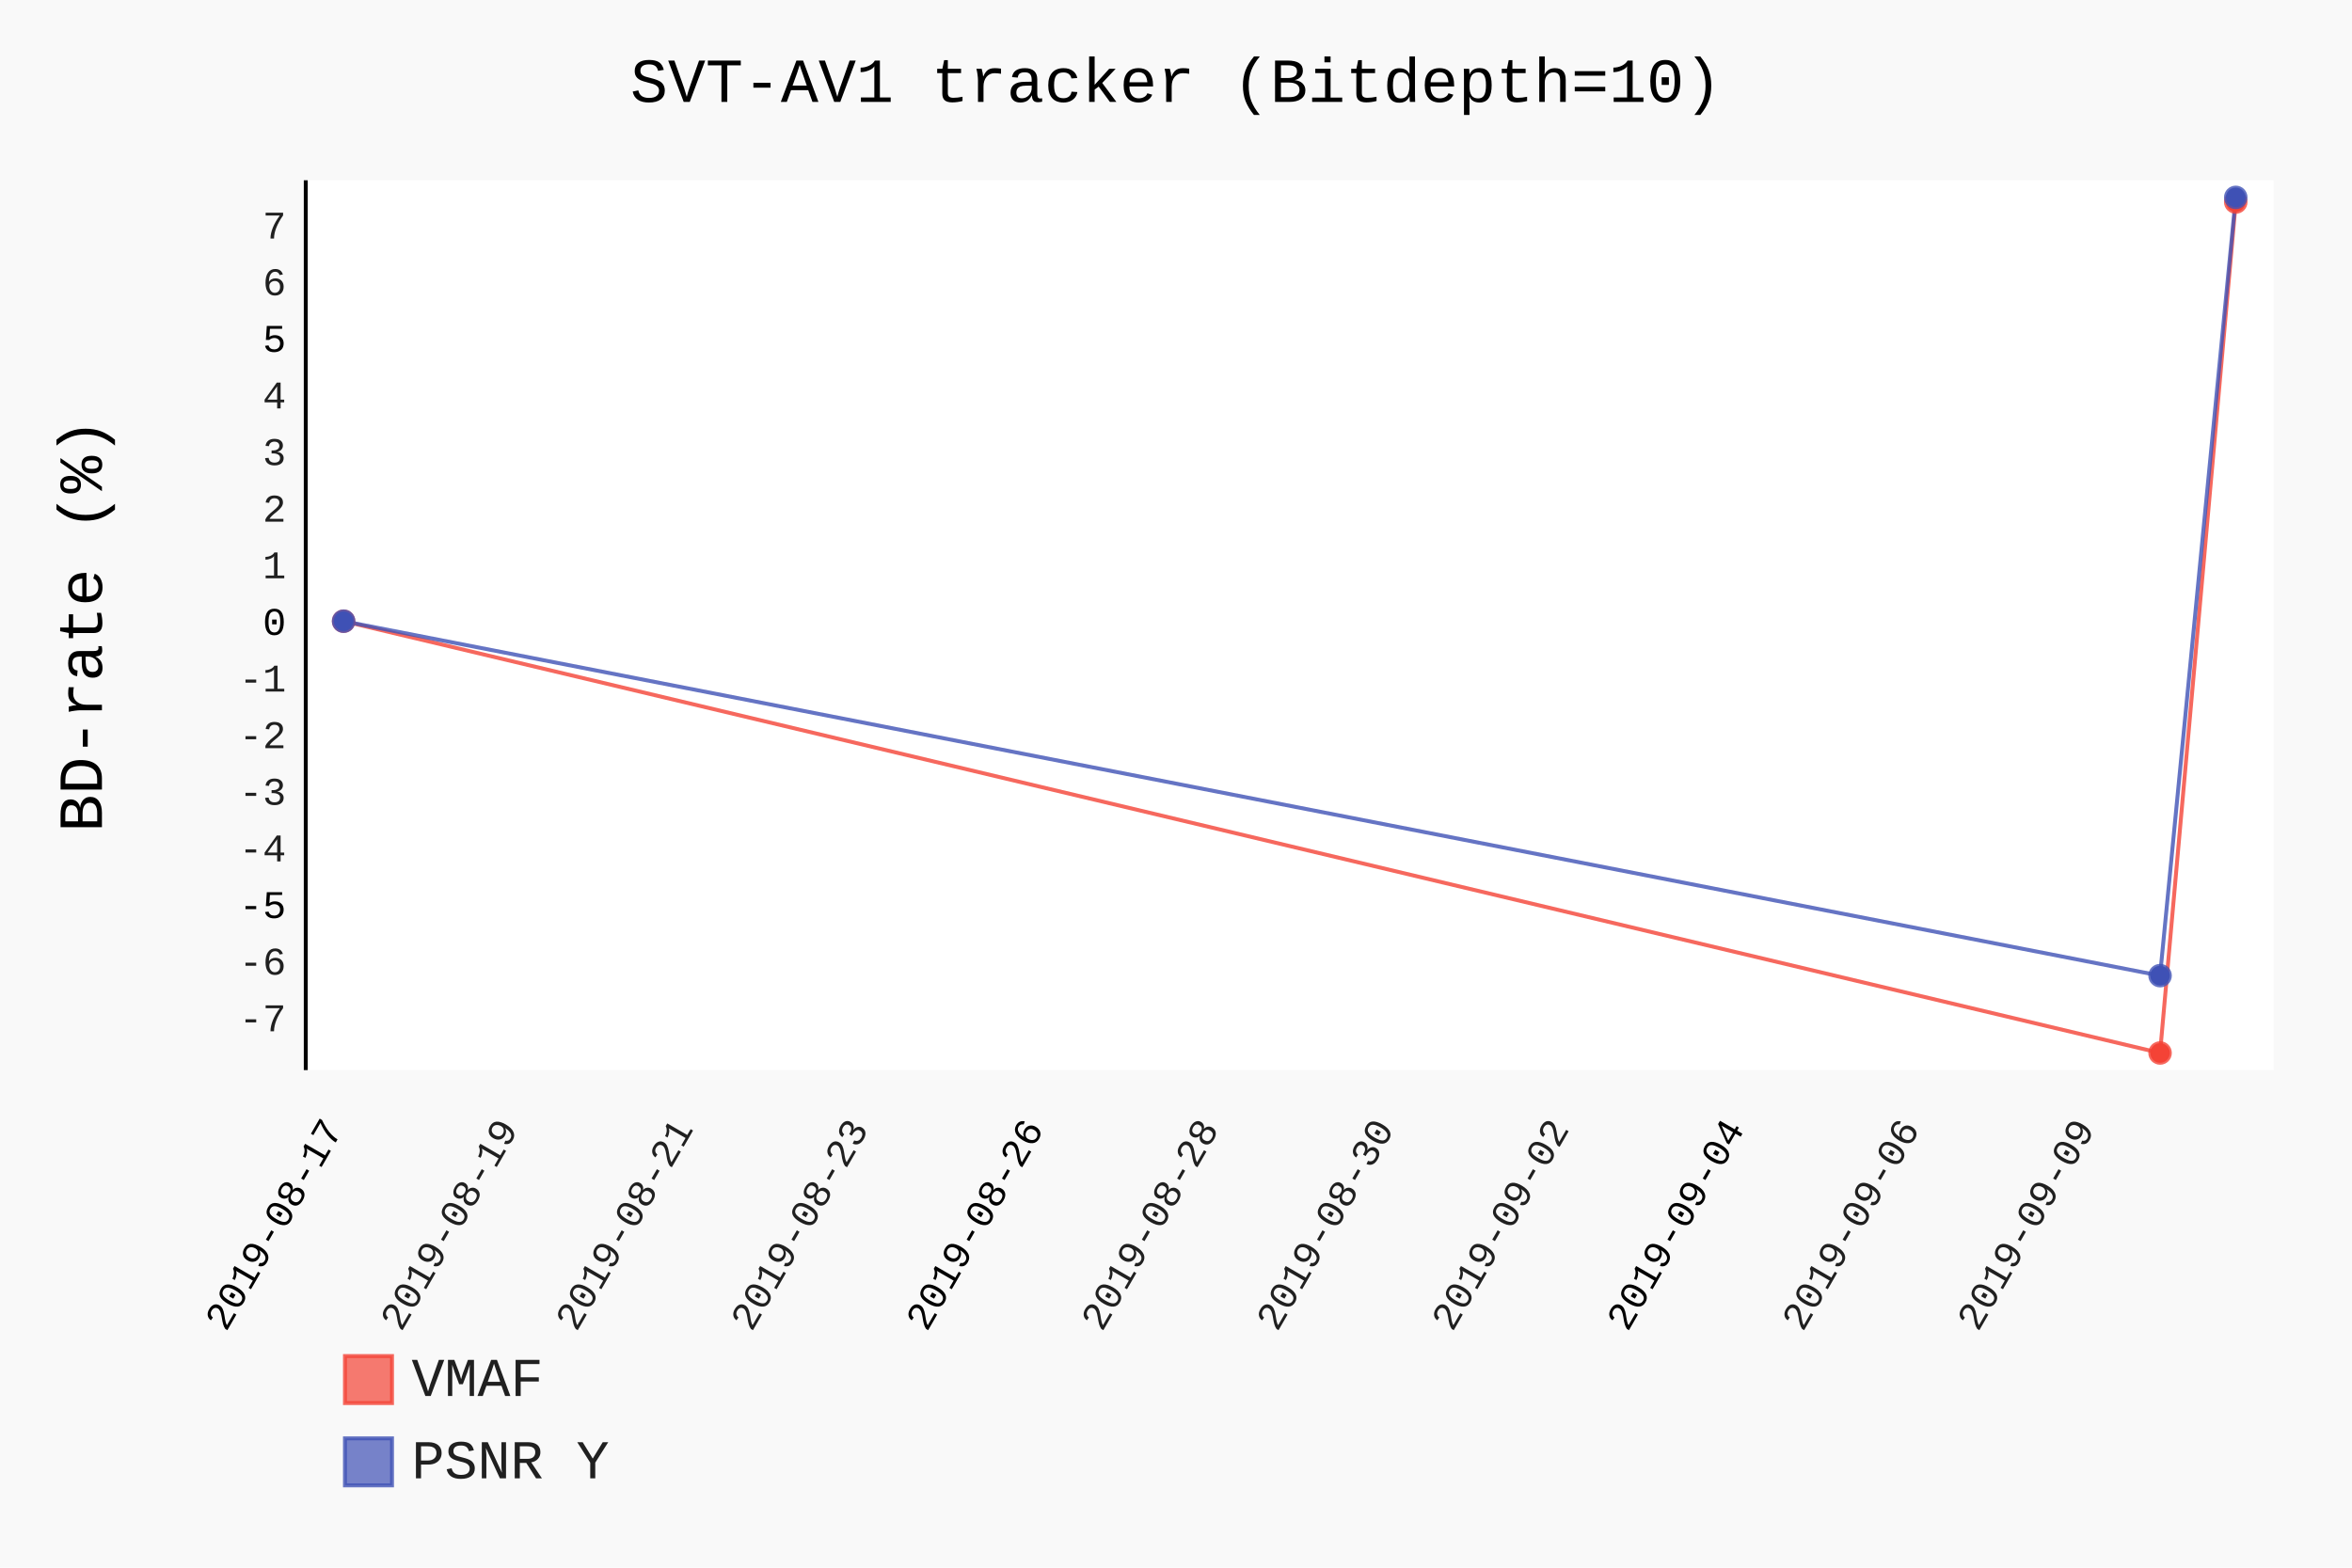
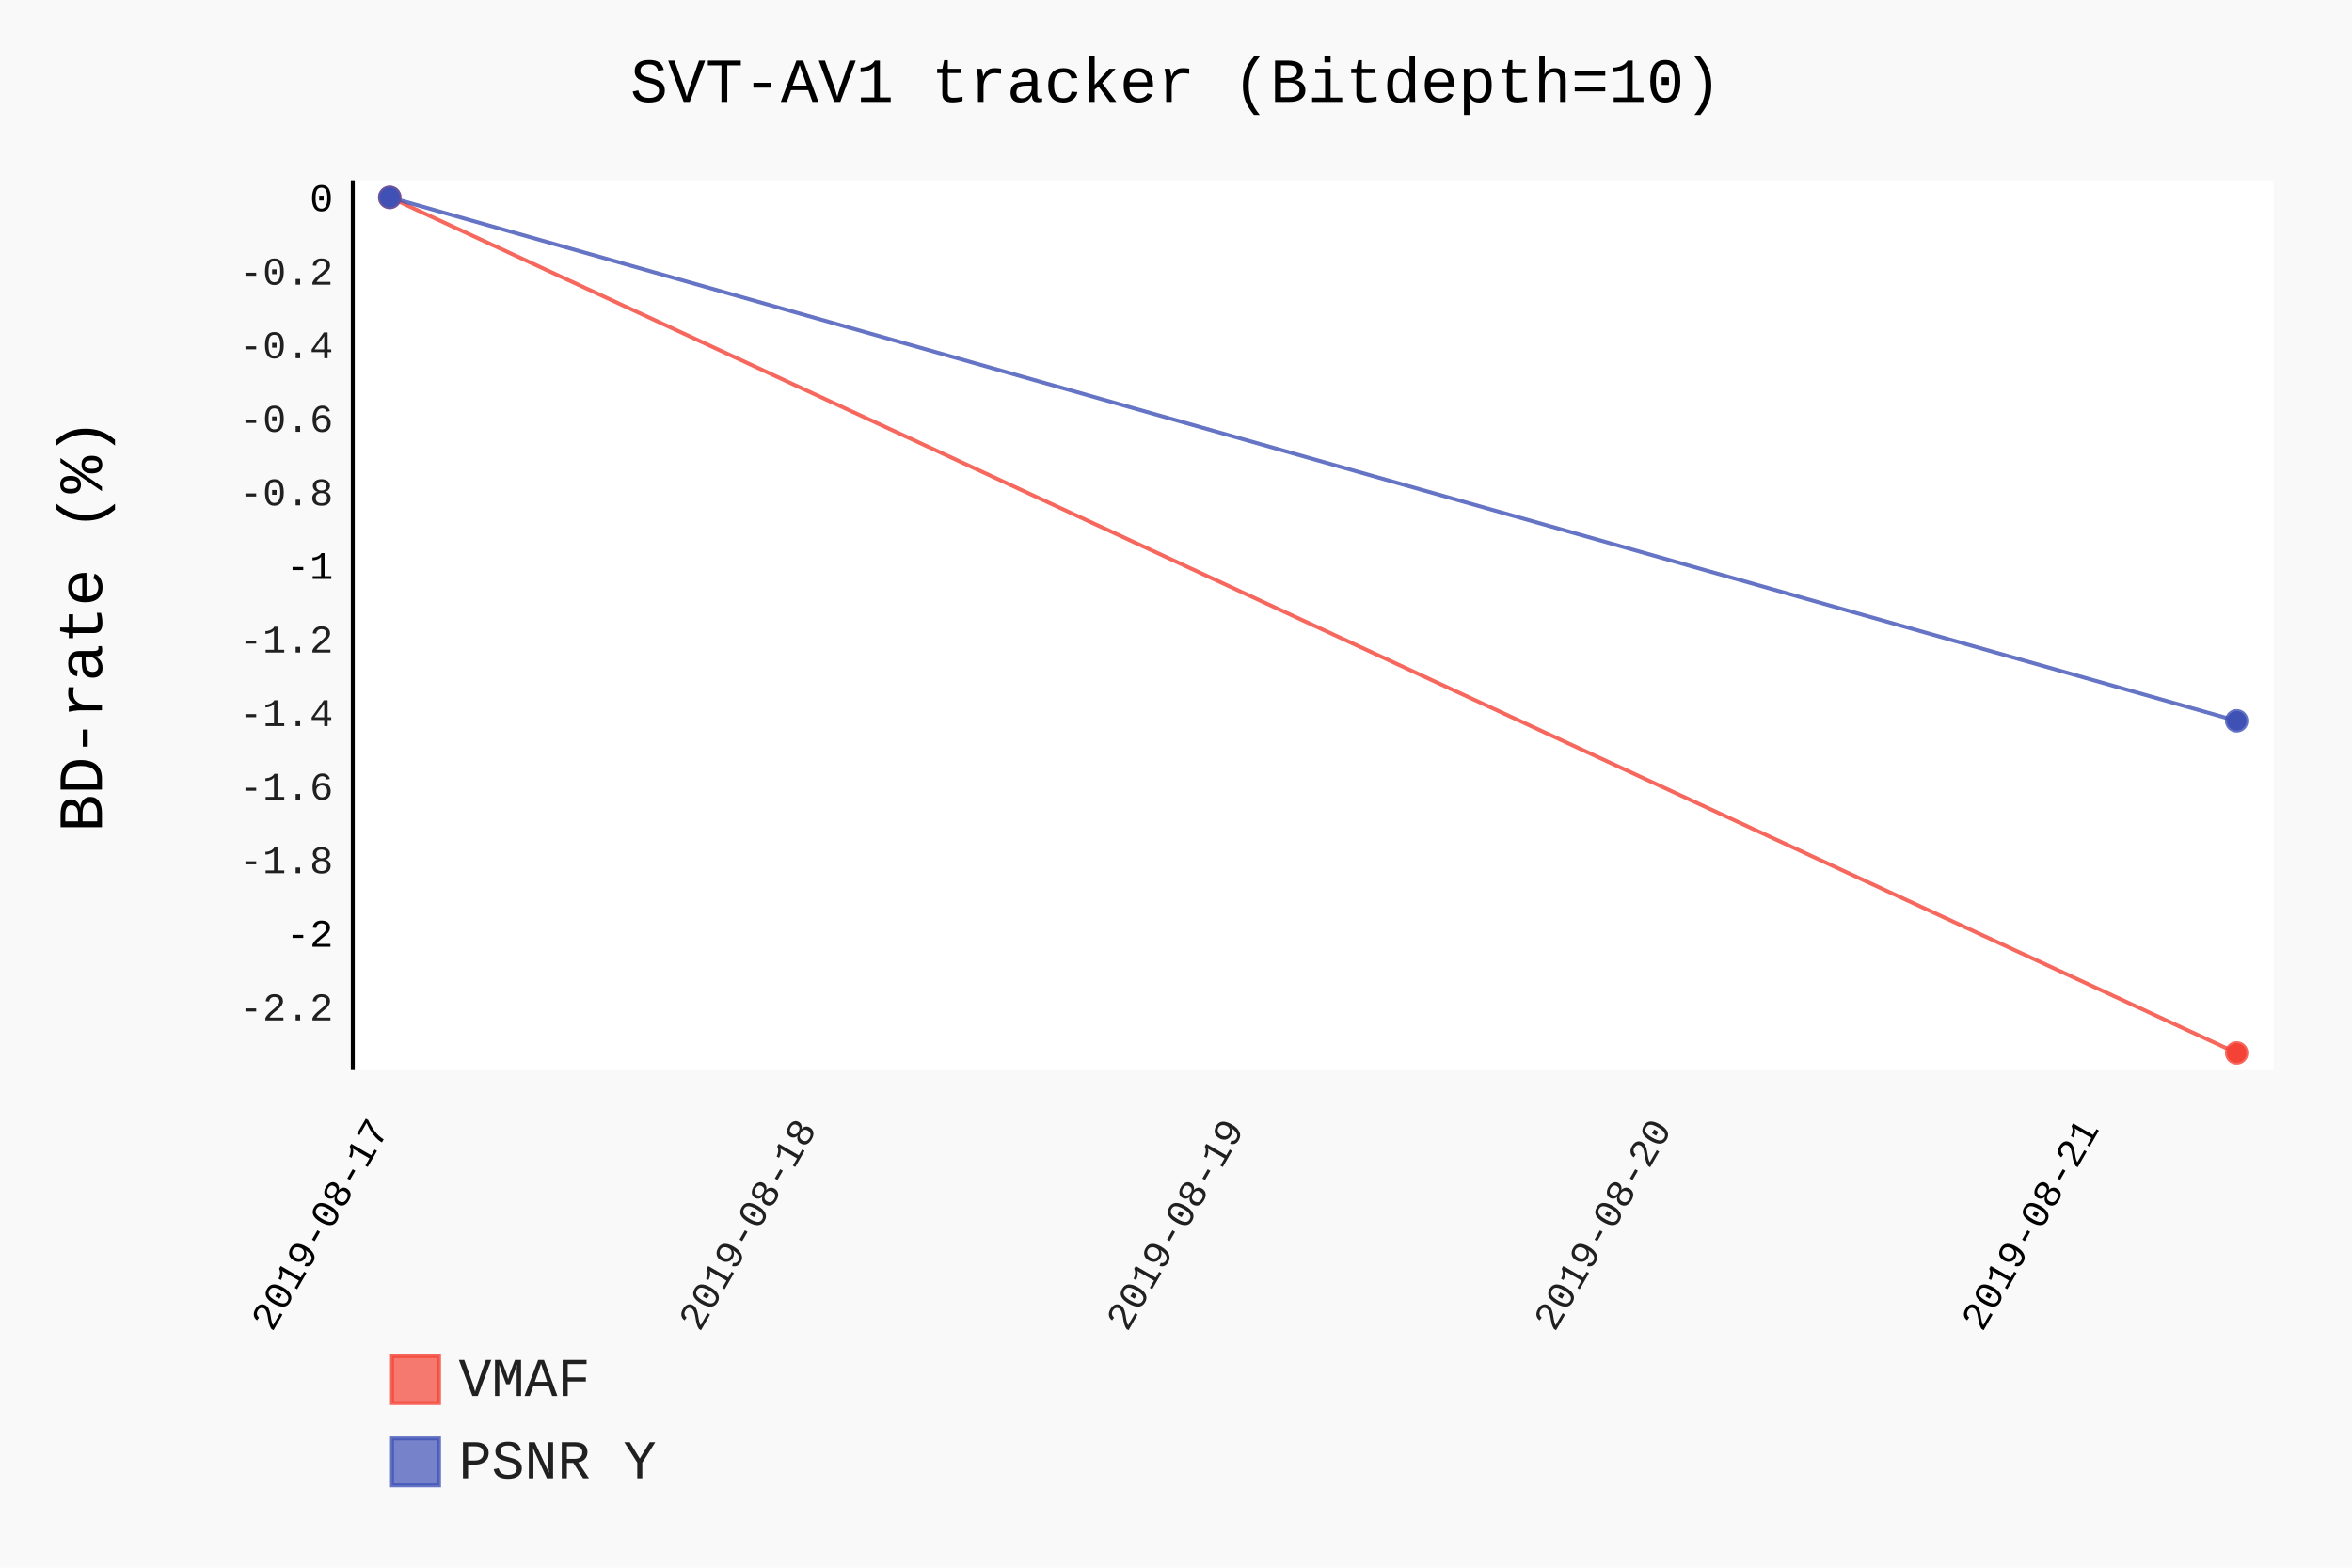
- <svg xmlns="http://www.w3.org/2000/svg" class="pygal-chart" id="chart-1d4d1306-43c3-4431-a55d-fcf0de27f29c" viewBox="0 0 600 400">
+ <svg xmlns="http://www.w3.org/2000/svg" id="chart-c61b334e-c9bf-48a0-bcf0-50f268009887" class="pygal-chart" viewBox="0 0 600 400">
  <defs>
-     <style type="text/css">#chart-1d4d1306-43c3-4431-a55d-fcf0de27f29c{-webkit-user-select:none;-webkit-font-smoothing:antialiased;font-family:Consolas,"Liberation Mono",Menlo,Courier,monospace}#chart-1d4d1306-43c3-4431-a55d-fcf0de27f29c .title{font-family:Consolas,"Liberation Mono",Menlo,Courier,monospace;font-size:16px}#chart-1d4d1306-43c3-4431-a55d-fcf0de27f29c .legends .legend text{font-family:Consolas,"Liberation Mono",Menlo,Courier,monospace;font-size:14px}#chart-1d4d1306-43c3-4431-a55d-fcf0de27f29c .axis text{font-family:Consolas,"Liberation Mono",Menlo,Courier,monospace;font-size:10px}#chart-1d4d1306-43c3-4431-a55d-fcf0de27f29c .axis text.major{font-family:Consolas,"Liberation Mono",Menlo,Courier,monospace;font-size:10px}#chart-1d4d1306-43c3-4431-a55d-fcf0de27f29c .text-overlay text.value{font-family:Consolas,"Liberation Mono",Menlo,Courier,monospace;font-size:16px}#chart-1d4d1306-43c3-4431-a55d-fcf0de27f29c .text-overlay text.label{font-family:Consolas,"Liberation Mono",Menlo,Courier,monospace;font-size:10px}#chart-1d4d1306-43c3-4431-a55d-fcf0de27f29c .tooltip{font-family:Consolas,"Liberation Mono",Menlo,Courier,monospace;font-size:14px}#chart-1d4d1306-43c3-4431-a55d-fcf0de27f29c text.no_data{font-family:Consolas,"Liberation Mono",Menlo,Courier,monospace;font-size:64px}
- #chart-1d4d1306-43c3-4431-a55d-fcf0de27f29c{background-color:rgba(249,249,249,1)}#chart-1d4d1306-43c3-4431-a55d-fcf0de27f29c path,#chart-1d4d1306-43c3-4431-a55d-fcf0de27f29c line,#chart-1d4d1306-43c3-4431-a55d-fcf0de27f29c rect,#chart-1d4d1306-43c3-4431-a55d-fcf0de27f29c circle{-webkit-transition:150ms;-moz-transition:150ms;transition:150ms}#chart-1d4d1306-43c3-4431-a55d-fcf0de27f29c .graph &gt; .background{fill:rgba(249,249,249,1)}#chart-1d4d1306-43c3-4431-a55d-fcf0de27f29c .plot &gt; .background{fill:rgba(255,255,255,1)}#chart-1d4d1306-43c3-4431-a55d-fcf0de27f29c .graph{fill:rgba(0,0,0,.87)}#chart-1d4d1306-43c3-4431-a55d-fcf0de27f29c text.no_data{fill:rgba(0,0,0,1)}#chart-1d4d1306-43c3-4431-a55d-fcf0de27f29c .title{fill:rgba(0,0,0,1)}#chart-1d4d1306-43c3-4431-a55d-fcf0de27f29c .legends .legend text{fill:rgba(0,0,0,.87)}#chart-1d4d1306-43c3-4431-a55d-fcf0de27f29c .legends .legend:hover text{fill:rgba(0,0,0,1)}#chart-1d4d1306-43c3-4431-a55d-fcf0de27f29c .axis .line{stroke:rgba(0,0,0,1)}#chart-1d4d1306-43c3-4431-a55d-fcf0de27f29c .axis .guide.line{stroke:rgba(0,0,0,.54)}#chart-1d4d1306-43c3-4431-a55d-fcf0de27f29c .axis .major.line{stroke:rgba(0,0,0,.87)}#chart-1d4d1306-43c3-4431-a55d-fcf0de27f29c .axis text.major{fill:rgba(0,0,0,1)}#chart-1d4d1306-43c3-4431-a55d-fcf0de27f29c .axis.y .guides:hover .guide.line,#chart-1d4d1306-43c3-4431-a55d-fcf0de27f29c .line-graph .axis.x .guides:hover .guide.line,#chart-1d4d1306-43c3-4431-a55d-fcf0de27f29c .stackedline-graph .axis.x .guides:hover .guide.line,#chart-1d4d1306-43c3-4431-a55d-fcf0de27f29c .xy-graph .axis.x .guides:hover .guide.line{stroke:rgba(0,0,0,1)}#chart-1d4d1306-43c3-4431-a55d-fcf0de27f29c .axis .guides:hover text{fill:rgba(0,0,0,1)}#chart-1d4d1306-43c3-4431-a55d-fcf0de27f29c .reactive{fill-opacity:.7;stroke-opacity:.8}#chart-1d4d1306-43c3-4431-a55d-fcf0de27f29c .ci{stroke:rgba(0,0,0,.87)}#chart-1d4d1306-43c3-4431-a55d-fcf0de27f29c .reactive.active,#chart-1d4d1306-43c3-4431-a55d-fcf0de27f29c .active .reactive{fill-opacity:.8;stroke-opacity:.9;stroke-width:4}#chart-1d4d1306-43c3-4431-a55d-fcf0de27f29c .ci .reactive.active{stroke-width:1.5}#chart-1d4d1306-43c3-4431-a55d-fcf0de27f29c .series text{fill:rgba(0,0,0,1)}#chart-1d4d1306-43c3-4431-a55d-fcf0de27f29c .tooltip rect{fill:rgba(255,255,255,1);stroke:rgba(0,0,0,1);-webkit-transition:opacity 150ms;-moz-transition:opacity 150ms;transition:opacity 150ms}#chart-1d4d1306-43c3-4431-a55d-fcf0de27f29c .tooltip .label{fill:rgba(0,0,0,.87)}#chart-1d4d1306-43c3-4431-a55d-fcf0de27f29c .tooltip .label{fill:rgba(0,0,0,.87)}#chart-1d4d1306-43c3-4431-a55d-fcf0de27f29c .tooltip .legend{font-size:.8em;fill:rgba(0,0,0,.54)}#chart-1d4d1306-43c3-4431-a55d-fcf0de27f29c .tooltip .x_label{font-size:.6em;fill:rgba(0,0,0,1)}#chart-1d4d1306-43c3-4431-a55d-fcf0de27f29c .tooltip .xlink{font-size:.5em;text-decoration:underline}#chart-1d4d1306-43c3-4431-a55d-fcf0de27f29c .tooltip .value{font-size:1.5em}#chart-1d4d1306-43c3-4431-a55d-fcf0de27f29c .bound{font-size:.5em}#chart-1d4d1306-43c3-4431-a55d-fcf0de27f29c .max-value{font-size:.75em;fill:rgba(0,0,0,.54)}#chart-1d4d1306-43c3-4431-a55d-fcf0de27f29c .map-element{fill:rgba(255,255,255,1);stroke:rgba(0,0,0,.54) !important}#chart-1d4d1306-43c3-4431-a55d-fcf0de27f29c .map-element .reactive{fill-opacity:inherit;stroke-opacity:inherit}#chart-1d4d1306-43c3-4431-a55d-fcf0de27f29c .color-0,#chart-1d4d1306-43c3-4431-a55d-fcf0de27f29c .color-0 a:visited{stroke:#F44336;fill:#F44336}#chart-1d4d1306-43c3-4431-a55d-fcf0de27f29c .color-1,#chart-1d4d1306-43c3-4431-a55d-fcf0de27f29c .color-1 a:visited{stroke:#3F51B5;fill:#3F51B5}#chart-1d4d1306-43c3-4431-a55d-fcf0de27f29c .text-overlay .color-0 text{fill:black}#chart-1d4d1306-43c3-4431-a55d-fcf0de27f29c .text-overlay .color-1 text{fill:black}
- #chart-1d4d1306-43c3-4431-a55d-fcf0de27f29c text.no_data{text-anchor:middle}#chart-1d4d1306-43c3-4431-a55d-fcf0de27f29c .guide.line{fill:none}#chart-1d4d1306-43c3-4431-a55d-fcf0de27f29c .centered{text-anchor:middle}#chart-1d4d1306-43c3-4431-a55d-fcf0de27f29c .title{text-anchor:middle}#chart-1d4d1306-43c3-4431-a55d-fcf0de27f29c .legends .legend text{fill-opacity:1}#chart-1d4d1306-43c3-4431-a55d-fcf0de27f29c .axis.x text{text-anchor:middle}#chart-1d4d1306-43c3-4431-a55d-fcf0de27f29c .axis.x:not(.web) text[transform]{text-anchor:start}#chart-1d4d1306-43c3-4431-a55d-fcf0de27f29c .axis.x:not(.web) text[transform].backwards{text-anchor:end}#chart-1d4d1306-43c3-4431-a55d-fcf0de27f29c .axis.y text{text-anchor:end}#chart-1d4d1306-43c3-4431-a55d-fcf0de27f29c .axis.y text[transform].backwards{text-anchor:start}#chart-1d4d1306-43c3-4431-a55d-fcf0de27f29c .axis.y2 text{text-anchor:start}#chart-1d4d1306-43c3-4431-a55d-fcf0de27f29c .axis.y2 text[transform].backwards{text-anchor:end}#chart-1d4d1306-43c3-4431-a55d-fcf0de27f29c .axis .guide.line{stroke-dasharray:4,4}#chart-1d4d1306-43c3-4431-a55d-fcf0de27f29c .axis .major.guide.line{stroke-dasharray:6,6}#chart-1d4d1306-43c3-4431-a55d-fcf0de27f29c .horizontal .axis.y .guide.line,#chart-1d4d1306-43c3-4431-a55d-fcf0de27f29c .horizontal .axis.y2 .guide.line,#chart-1d4d1306-43c3-4431-a55d-fcf0de27f29c .vertical .axis.x .guide.line{opacity:0}#chart-1d4d1306-43c3-4431-a55d-fcf0de27f29c .horizontal .axis.always_show .guide.line,#chart-1d4d1306-43c3-4431-a55d-fcf0de27f29c .vertical .axis.always_show .guide.line{opacity:1 !important}#chart-1d4d1306-43c3-4431-a55d-fcf0de27f29c .axis.y .guides:hover .guide.line,#chart-1d4d1306-43c3-4431-a55d-fcf0de27f29c .axis.y2 .guides:hover .guide.line,#chart-1d4d1306-43c3-4431-a55d-fcf0de27f29c .axis.x .guides:hover .guide.line{opacity:1}#chart-1d4d1306-43c3-4431-a55d-fcf0de27f29c .axis .guides:hover text{opacity:1}#chart-1d4d1306-43c3-4431-a55d-fcf0de27f29c .nofill{fill:none}#chart-1d4d1306-43c3-4431-a55d-fcf0de27f29c .subtle-fill{fill-opacity:.2}#chart-1d4d1306-43c3-4431-a55d-fcf0de27f29c .dot{stroke-width:1px;fill-opacity:1}#chart-1d4d1306-43c3-4431-a55d-fcf0de27f29c .dot.active{stroke-width:5px}#chart-1d4d1306-43c3-4431-a55d-fcf0de27f29c .dot.negative{fill:transparent}#chart-1d4d1306-43c3-4431-a55d-fcf0de27f29c text,#chart-1d4d1306-43c3-4431-a55d-fcf0de27f29c tspan{stroke:none !important}#chart-1d4d1306-43c3-4431-a55d-fcf0de27f29c .series text.active{opacity:1}#chart-1d4d1306-43c3-4431-a55d-fcf0de27f29c .tooltip rect{fill-opacity:.95;stroke-width:.5}#chart-1d4d1306-43c3-4431-a55d-fcf0de27f29c .tooltip text{fill-opacity:1}#chart-1d4d1306-43c3-4431-a55d-fcf0de27f29c .showable{visibility:hidden}#chart-1d4d1306-43c3-4431-a55d-fcf0de27f29c .showable.shown{visibility:visible}#chart-1d4d1306-43c3-4431-a55d-fcf0de27f29c .gauge-background{fill:rgba(229,229,229,1);stroke:none}#chart-1d4d1306-43c3-4431-a55d-fcf0de27f29c .bg-lines{stroke:rgba(249,249,249,1);stroke-width:2px}</style>
+     <style type="text/css">#chart-c61b334e-c9bf-48a0-bcf0-50f268009887{-webkit-user-select:none;-webkit-font-smoothing:antialiased;font-family:Consolas,"Liberation Mono",Menlo,Courier,monospace}#chart-c61b334e-c9bf-48a0-bcf0-50f268009887 .title{font-family:Consolas,"Liberation Mono",Menlo,Courier,monospace;font-size:16px}#chart-c61b334e-c9bf-48a0-bcf0-50f268009887 .legends .legend text{font-family:Consolas,"Liberation Mono",Menlo,Courier,monospace;font-size:14px}#chart-c61b334e-c9bf-48a0-bcf0-50f268009887 .axis text{font-family:Consolas,"Liberation Mono",Menlo,Courier,monospace;font-size:10px}#chart-c61b334e-c9bf-48a0-bcf0-50f268009887 .axis text.major{font-family:Consolas,"Liberation Mono",Menlo,Courier,monospace;font-size:10px}#chart-c61b334e-c9bf-48a0-bcf0-50f268009887 .text-overlay text.value{font-family:Consolas,"Liberation Mono",Menlo,Courier,monospace;font-size:16px}#chart-c61b334e-c9bf-48a0-bcf0-50f268009887 .text-overlay text.label{font-family:Consolas,"Liberation Mono",Menlo,Courier,monospace;font-size:10px}#chart-c61b334e-c9bf-48a0-bcf0-50f268009887 .tooltip{font-family:Consolas,"Liberation Mono",Menlo,Courier,monospace;font-size:14px}#chart-c61b334e-c9bf-48a0-bcf0-50f268009887 text.no_data{font-family:Consolas,"Liberation Mono",Menlo,Courier,monospace;font-size:64px}
+ #chart-c61b334e-c9bf-48a0-bcf0-50f268009887{background-color:rgba(249,249,249,1)}#chart-c61b334e-c9bf-48a0-bcf0-50f268009887 path,#chart-c61b334e-c9bf-48a0-bcf0-50f268009887 line,#chart-c61b334e-c9bf-48a0-bcf0-50f268009887 rect,#chart-c61b334e-c9bf-48a0-bcf0-50f268009887 circle{-webkit-transition:150ms;-moz-transition:150ms;transition:150ms}#chart-c61b334e-c9bf-48a0-bcf0-50f268009887 .graph &gt; .background{fill:rgba(249,249,249,1)}#chart-c61b334e-c9bf-48a0-bcf0-50f268009887 .plot &gt; .background{fill:rgba(255,255,255,1)}#chart-c61b334e-c9bf-48a0-bcf0-50f268009887 .graph{fill:rgba(0,0,0,.87)}#chart-c61b334e-c9bf-48a0-bcf0-50f268009887 text.no_data{fill:rgba(0,0,0,1)}#chart-c61b334e-c9bf-48a0-bcf0-50f268009887 .title{fill:rgba(0,0,0,1)}#chart-c61b334e-c9bf-48a0-bcf0-50f268009887 .legends .legend text{fill:rgba(0,0,0,.87)}#chart-c61b334e-c9bf-48a0-bcf0-50f268009887 .legends .legend:hover text{fill:rgba(0,0,0,1)}#chart-c61b334e-c9bf-48a0-bcf0-50f268009887 .axis .line{stroke:rgba(0,0,0,1)}#chart-c61b334e-c9bf-48a0-bcf0-50f268009887 .axis .guide.line{stroke:rgba(0,0,0,.54)}#chart-c61b334e-c9bf-48a0-bcf0-50f268009887 .axis .major.line{stroke:rgba(0,0,0,.87)}#chart-c61b334e-c9bf-48a0-bcf0-50f268009887 .axis text.major{fill:rgba(0,0,0,1)}#chart-c61b334e-c9bf-48a0-bcf0-50f268009887 .axis.y .guides:hover .guide.line,#chart-c61b334e-c9bf-48a0-bcf0-50f268009887 .line-graph .axis.x .guides:hover .guide.line,#chart-c61b334e-c9bf-48a0-bcf0-50f268009887 .stackedline-graph .axis.x .guides:hover .guide.line,#chart-c61b334e-c9bf-48a0-bcf0-50f268009887 .xy-graph .axis.x .guides:hover .guide.line{stroke:rgba(0,0,0,1)}#chart-c61b334e-c9bf-48a0-bcf0-50f268009887 .axis .guides:hover text{fill:rgba(0,0,0,1)}#chart-c61b334e-c9bf-48a0-bcf0-50f268009887 .reactive{fill-opacity:.7;stroke-opacity:.8}#chart-c61b334e-c9bf-48a0-bcf0-50f268009887 .ci{stroke:rgba(0,0,0,.87)}#chart-c61b334e-c9bf-48a0-bcf0-50f268009887 .reactive.active,#chart-c61b334e-c9bf-48a0-bcf0-50f268009887 .active .reactive{fill-opacity:.8;stroke-opacity:.9;stroke-width:4}#chart-c61b334e-c9bf-48a0-bcf0-50f268009887 .ci .reactive.active{stroke-width:1.5}#chart-c61b334e-c9bf-48a0-bcf0-50f268009887 .series text{fill:rgba(0,0,0,1)}#chart-c61b334e-c9bf-48a0-bcf0-50f268009887 .tooltip rect{fill:rgba(255,255,255,1);stroke:rgba(0,0,0,1);-webkit-transition:opacity 150ms;-moz-transition:opacity 150ms;transition:opacity 150ms}#chart-c61b334e-c9bf-48a0-bcf0-50f268009887 .tooltip .label{fill:rgba(0,0,0,.87)}#chart-c61b334e-c9bf-48a0-bcf0-50f268009887 .tooltip .label{fill:rgba(0,0,0,.87)}#chart-c61b334e-c9bf-48a0-bcf0-50f268009887 .tooltip .legend{font-size:.8em;fill:rgba(0,0,0,.54)}#chart-c61b334e-c9bf-48a0-bcf0-50f268009887 .tooltip .x_label{font-size:.6em;fill:rgba(0,0,0,1)}#chart-c61b334e-c9bf-48a0-bcf0-50f268009887 .tooltip .xlink{font-size:.5em;text-decoration:underline}#chart-c61b334e-c9bf-48a0-bcf0-50f268009887 .tooltip .value{font-size:1.5em}#chart-c61b334e-c9bf-48a0-bcf0-50f268009887 .bound{font-size:.5em}#chart-c61b334e-c9bf-48a0-bcf0-50f268009887 .max-value{font-size:.75em;fill:rgba(0,0,0,.54)}#chart-c61b334e-c9bf-48a0-bcf0-50f268009887 .map-element{fill:rgba(255,255,255,1);stroke:rgba(0,0,0,.54) !important}#chart-c61b334e-c9bf-48a0-bcf0-50f268009887 .map-element .reactive{fill-opacity:inherit;stroke-opacity:inherit}#chart-c61b334e-c9bf-48a0-bcf0-50f268009887 .color-0,#chart-c61b334e-c9bf-48a0-bcf0-50f268009887 .color-0 a:visited{stroke:#F44336;fill:#F44336}#chart-c61b334e-c9bf-48a0-bcf0-50f268009887 .color-1,#chart-c61b334e-c9bf-48a0-bcf0-50f268009887 .color-1 a:visited{stroke:#3F51B5;fill:#3F51B5}#chart-c61b334e-c9bf-48a0-bcf0-50f268009887 .text-overlay .color-0 text{fill:black}#chart-c61b334e-c9bf-48a0-bcf0-50f268009887 .text-overlay .color-1 text{fill:black}
+ #chart-c61b334e-c9bf-48a0-bcf0-50f268009887 text.no_data{text-anchor:middle}#chart-c61b334e-c9bf-48a0-bcf0-50f268009887 .guide.line{fill:none}#chart-c61b334e-c9bf-48a0-bcf0-50f268009887 .centered{text-anchor:middle}#chart-c61b334e-c9bf-48a0-bcf0-50f268009887 .title{text-anchor:middle}#chart-c61b334e-c9bf-48a0-bcf0-50f268009887 .legends .legend text{fill-opacity:1}#chart-c61b334e-c9bf-48a0-bcf0-50f268009887 .axis.x text{text-anchor:middle}#chart-c61b334e-c9bf-48a0-bcf0-50f268009887 .axis.x:not(.web) text[transform]{text-anchor:start}#chart-c61b334e-c9bf-48a0-bcf0-50f268009887 .axis.x:not(.web) text[transform].backwards{text-anchor:end}#chart-c61b334e-c9bf-48a0-bcf0-50f268009887 .axis.y text{text-anchor:end}#chart-c61b334e-c9bf-48a0-bcf0-50f268009887 .axis.y text[transform].backwards{text-anchor:start}#chart-c61b334e-c9bf-48a0-bcf0-50f268009887 .axis.y2 text{text-anchor:start}#chart-c61b334e-c9bf-48a0-bcf0-50f268009887 .axis.y2 text[transform].backwards{text-anchor:end}#chart-c61b334e-c9bf-48a0-bcf0-50f268009887 .axis .guide.line{stroke-dasharray:4,4}#chart-c61b334e-c9bf-48a0-bcf0-50f268009887 .axis .major.guide.line{stroke-dasharray:6,6}#chart-c61b334e-c9bf-48a0-bcf0-50f268009887 .horizontal .axis.y .guide.line,#chart-c61b334e-c9bf-48a0-bcf0-50f268009887 .horizontal .axis.y2 .guide.line,#chart-c61b334e-c9bf-48a0-bcf0-50f268009887 .vertical .axis.x .guide.line{opacity:0}#chart-c61b334e-c9bf-48a0-bcf0-50f268009887 .horizontal .axis.always_show .guide.line,#chart-c61b334e-c9bf-48a0-bcf0-50f268009887 .vertical .axis.always_show .guide.line{opacity:1 !important}#chart-c61b334e-c9bf-48a0-bcf0-50f268009887 .axis.y .guides:hover .guide.line,#chart-c61b334e-c9bf-48a0-bcf0-50f268009887 .axis.y2 .guides:hover .guide.line,#chart-c61b334e-c9bf-48a0-bcf0-50f268009887 .axis.x .guides:hover .guide.line{opacity:1}#chart-c61b334e-c9bf-48a0-bcf0-50f268009887 .axis .guides:hover text{opacity:1}#chart-c61b334e-c9bf-48a0-bcf0-50f268009887 .nofill{fill:none}#chart-c61b334e-c9bf-48a0-bcf0-50f268009887 .subtle-fill{fill-opacity:.2}#chart-c61b334e-c9bf-48a0-bcf0-50f268009887 .dot{stroke-width:1px;fill-opacity:1}#chart-c61b334e-c9bf-48a0-bcf0-50f268009887 .dot.active{stroke-width:5px}#chart-c61b334e-c9bf-48a0-bcf0-50f268009887 .dot.negative{fill:transparent}#chart-c61b334e-c9bf-48a0-bcf0-50f268009887 text,#chart-c61b334e-c9bf-48a0-bcf0-50f268009887 tspan{stroke:none !important}#chart-c61b334e-c9bf-48a0-bcf0-50f268009887 .series text.active{opacity:1}#chart-c61b334e-c9bf-48a0-bcf0-50f268009887 .tooltip rect{fill-opacity:.95;stroke-width:.5}#chart-c61b334e-c9bf-48a0-bcf0-50f268009887 .tooltip text{fill-opacity:1}#chart-c61b334e-c9bf-48a0-bcf0-50f268009887 .showable{visibility:hidden}#chart-c61b334e-c9bf-48a0-bcf0-50f268009887 .showable.shown{visibility:visible}#chart-c61b334e-c9bf-48a0-bcf0-50f268009887 .gauge-background{fill:rgba(229,229,229,1);stroke:none}#chart-c61b334e-c9bf-48a0-bcf0-50f268009887 .bg-lines{stroke:rgba(249,249,249,1);stroke-width:2px}</style>
  </defs>
  <g class="graph datetimeline-graph vertical">
    <rect class="background" height="400" width="600" x="0" y="0" />
-     <g class="plot" transform="translate(78, 46)">
-       <rect class="background" height="227.038" width="502.0" x="0" y="0" />
+     <g class="plot" transform="translate(90, 46)">
+       <rect class="background" height="227.038" width="490.0" x="0" y="0" />
      <g class="axis y">
        <g class="guides">
-           <text class="" x="-5" y="217.129">-7</text>
+           <text class="" x="-5" y="214.347">-2.2</text>
        </g>
        <g class="guides">
-           <text class="" x="-5" y="202.682">-6</text>
+           <text class="major" x="-5" y="195.576">-2</text>
        </g>
        <g class="guides">
-           <text class="major" x="-5" y="188.235">-5</text>
+           <text class="" x="-5" y="176.805">-1.8</text>
        </g>
        <g class="guides">
-           <text class="" x="-5" y="173.788">-4</text>
+           <text class="" x="-5" y="158.034">-1.6</text>
        </g>
        <g class="guides">
-           <text class="" x="-5" y="159.341">-3</text>
+           <text class="" x="-5" y="139.263">-1.4</text>
        </g>
        <g class="guides">
-           <text class="" x="-5" y="144.894">-2</text>
+           <text class="" x="-5" y="120.492">-1.2</text>
        </g>
        <g class="guides">
-           <text class="" x="-5" y="130.448">-1</text>
+           <text class="major" x="-5" y="101.721">-1</text>
        </g>
        <g class="guides">
-           <text class="major" x="-5" y="116.001">0</text>
+           <text class="" x="-5" y="82.95">-0.8</text>
        </g>
        <g class="guides">
-           <text class="" x="-5" y="101.554">1</text>
+           <text class="" x="-5" y="64.179">-0.6</text>
        </g>
        <g class="guides">
-           <text class="" x="-5" y="87.107">2</text>
+           <text class="" x="-5" y="45.408">-0.4</text>
        </g>
        <g class="guides">
-           <text class="" x="-5" y="72.66">3</text>
+           <text class="" x="-5" y="26.637">-0.2</text>
        </g>
        <g class="guides">
-           <text class="" x="-5" y="58.213">4</text>
-         </g>
-         <g class="guides">
-           <text class="major" x="-5" y="43.767">5</text>
-         </g>
-         <g class="guides">
-           <text class="" x="-5" y="29.32">6</text>
-         </g>
-         <g class="guides">
-           <text class="" x="-5" y="14.873">7</text>
+           <text class="major" x="-5" y="7.866">0</text>
        </g>
      </g>
      <g class="axis x">
        <path class="line" d="M0 0 v227.038" />
        <g class="guides">
-           <path class="major guide line" d="M9.654 0 v227.038" />
-           <text class="major backwards" transform="rotate(300 9.653846 242.0385)" x="9.654" y="242.038">2019-08-17</text>
+           <path class="major guide line" d="M9.423 0 v227.038" />
+           <text class="major backwards" x="9.423" y="242.038" transform="rotate(300 9.423077 242.0385)">2019-08-17</text>
        </g>
        <g class="guides">
-           <path class="guide line" d="M54.348 0 v227.038" />
-           <text class="backwards" transform="rotate(300 54.34758 242.0385)" x="54.348" y="242.038">2019-08-19</text>
+           <path class="guide line" d="M118.486 0 v227.038" />
+           <text class="backwards" x="118.486" y="242.038" transform="rotate(300 118.4865 242.0385)">2019-08-18</text>
        </g>
        <g class="guides">
-           <path class="guide line" d="M99.041 0 v227.038" />
-           <text class="backwards" transform="rotate(300 99.04131 242.0385)" x="99.041" y="242.038">2019-08-21</text>
+           <path class="guide line" d="M227.55 0 v227.038" />
+           <text class="backwards" x="227.55" y="242.038" transform="rotate(300 227.5499 242.0385)">2019-08-19</text>
        </g>
        <g class="guides">
-           <path class="guide line" d="M143.735 0 v227.038" />
-           <text class="backwards" transform="rotate(300 143.735 242.0385)" x="143.735" y="242.038">2019-08-23</text>
+           <path class="guide line" d="M336.613 0 v227.038" />
+           <text class="backwards" x="336.613" y="242.038" transform="rotate(300 336.6132 242.0385)">2019-08-20</text>
        </g>
        <g class="guides">
-           <path class="major guide line" d="M188.429 0 v227.038" />
-           <text class="major backwards" transform="rotate(300 188.4288 242.0385)" x="188.429" y="242.038">2019-08-26</text>
-         </g>
-         <g class="guides">
-           <path class="guide line" d="M233.123 0 v227.038" />
-           <text class="backwards" transform="rotate(300 233.1225 242.0385)" x="233.123" y="242.038">2019-08-28</text>
-         </g>
-         <g class="guides">
-           <path class="guide line" d="M277.816 0 v227.038" />
-           <text class="backwards" transform="rotate(300 277.8162 242.0385)" x="277.816" y="242.038">2019-08-30</text>
-         </g>
-         <g class="guides">
-           <path class="guide line" d="M322.51 0 v227.038" />
-           <text class="backwards" transform="rotate(300 322.51 242.0385)" x="322.51" y="242.038">2019-09-02</text>
-         </g>
-         <g class="guides">
-           <path class="major guide line" d="M367.204 0 v227.038" />
-           <text class="major backwards" transform="rotate(300 367.2037 242.0385)" x="367.204" y="242.038">2019-09-04</text>
-         </g>
-         <g class="guides">
-           <path class="guide line" d="M411.897 0 v227.038" />
-           <text class="backwards" transform="rotate(300 411.8974 242.0385)" x="411.897" y="242.038">2019-09-06</text>
-         </g>
-         <g class="guides">
-           <path class="guide line" d="M456.591 0 v227.038" />
-           <text class="backwards" transform="rotate(300 456.5912 242.0385)" x="456.591" y="242.038">2019-09-09</text>
+           <path class="major guide line" d="M445.677 0 v227.038" />
+           <text class="major backwards" x="445.677" y="242.038" transform="rotate(300 445.6766 242.0385)">2019-08-21</text>
        </g>
      </g>
      <g class="series serie-0 color-0">
-         <path class="line reactive nofill" d="M9.654 112.501 L473.038 222.672 492.346 5.551" />
+         <path class="line reactive nofill" d="M9.423 4.366 L480.577 222.672" />
      </g>
      <g class="series serie-1 color-1">
-         <path class="line reactive nofill" d="M9.654 112.501 L473.038 202.938 492.346 4.366" />
+         <path class="line reactive nofill" d="M9.423 4.366 L480.577 137.921" />
      </g>
    </g>
    <g class="titles">
      <text class="title plot_title" x="300.0" y="26">SVT-AV1 tracker (Bitdepth=10)</text>
-       <text class="title" transform="rotate(-90 0 159.5192)" x="0" y="185.519">BD-rate (%)</text>
+       <text class="title" x="0" y="185.519" transform="rotate(-90 0 159.5192)">BD-rate (%)</text>
    </g>
-     <g class="plot overlay" transform="translate(78, 46)">
+     <g class="plot overlay" transform="translate(90, 46)">
      <g class="series serie-0 color-0">
        <g class="dots">
-           <circle class="dot reactive tooltip-trigger" cx="9.654" cy="112.501" r="2.5" />
+           <circle class="dot reactive tooltip-trigger" cx="9.423" cy="4.366" r="2.5" />
        </g>
        <g class="dots">
-           <circle class="dot reactive tooltip-trigger" cx="473.038" cy="222.672" r="2.5" />
-         </g>
-         <g class="dots">
-           <circle class="dot reactive tooltip-trigger" cx="492.346" cy="5.551" r="2.5" />
+           <circle class="dot reactive tooltip-trigger" cx="480.577" cy="222.672" r="2.5" />
        </g>
      </g>
      <g class="series serie-1 color-1">
        <g class="dots">
-           <circle class="dot reactive tooltip-trigger" cx="9.654" cy="112.501" r="2.5" />
+           <circle class="dot reactive tooltip-trigger" cx="9.423" cy="4.366" r="2.5" />
        </g>
        <g class="dots">
-           <circle class="dot reactive tooltip-trigger" cx="473.038" cy="202.938" r="2.5" />
-         </g>
-         <g class="dots">
-           <circle class="dot reactive tooltip-trigger" cx="492.346" cy="4.366" r="2.5" />
+           <circle class="dot reactive tooltip-trigger" cx="480.577" cy="137.921" r="2.5" />
        </g>
      </g>
    </g>
-     <g class="plot text-overlay" transform="translate(78, 46)">
+     <g class="plot text-overlay" transform="translate(90, 46)">
      <g class="series serie-0 color-0" />
      <g class="series serie-1 color-1" />
    </g>
-     <g class="plot tooltip-overlay" transform="translate(78, 46)">
+     <g class="plot tooltip-overlay" transform="translate(90, 46)">
      <g class="tooltip" style="opacity: 0" transform="translate(0 0)">
        <rect class="tooltip-box" height="0" rx="0" ry="0" width="0" />
        <g class="text" />
      </g>
    </g>
-     <g class="legends" transform="translate(88, 345)">
+     <g class="legends" transform="translate(100, 345)">
      <g class="legend reactive activate-serie" id="activate-serie-0">
        <rect class="color-0 reactive" height="12" width="12" x="0.0" y="1.0" />
        <text x="17.0" y="11.2">VMAF</text>
      </g>
      <g class="legend reactive activate-serie" id="activate-serie-1">
        <rect class="color-1 reactive" height="12" width="12" x="0.0" y="22.0" />
        <text x="17.0" y="32.2">PSNR Y</text>
      </g>
    </g>
  </g>
</svg>
